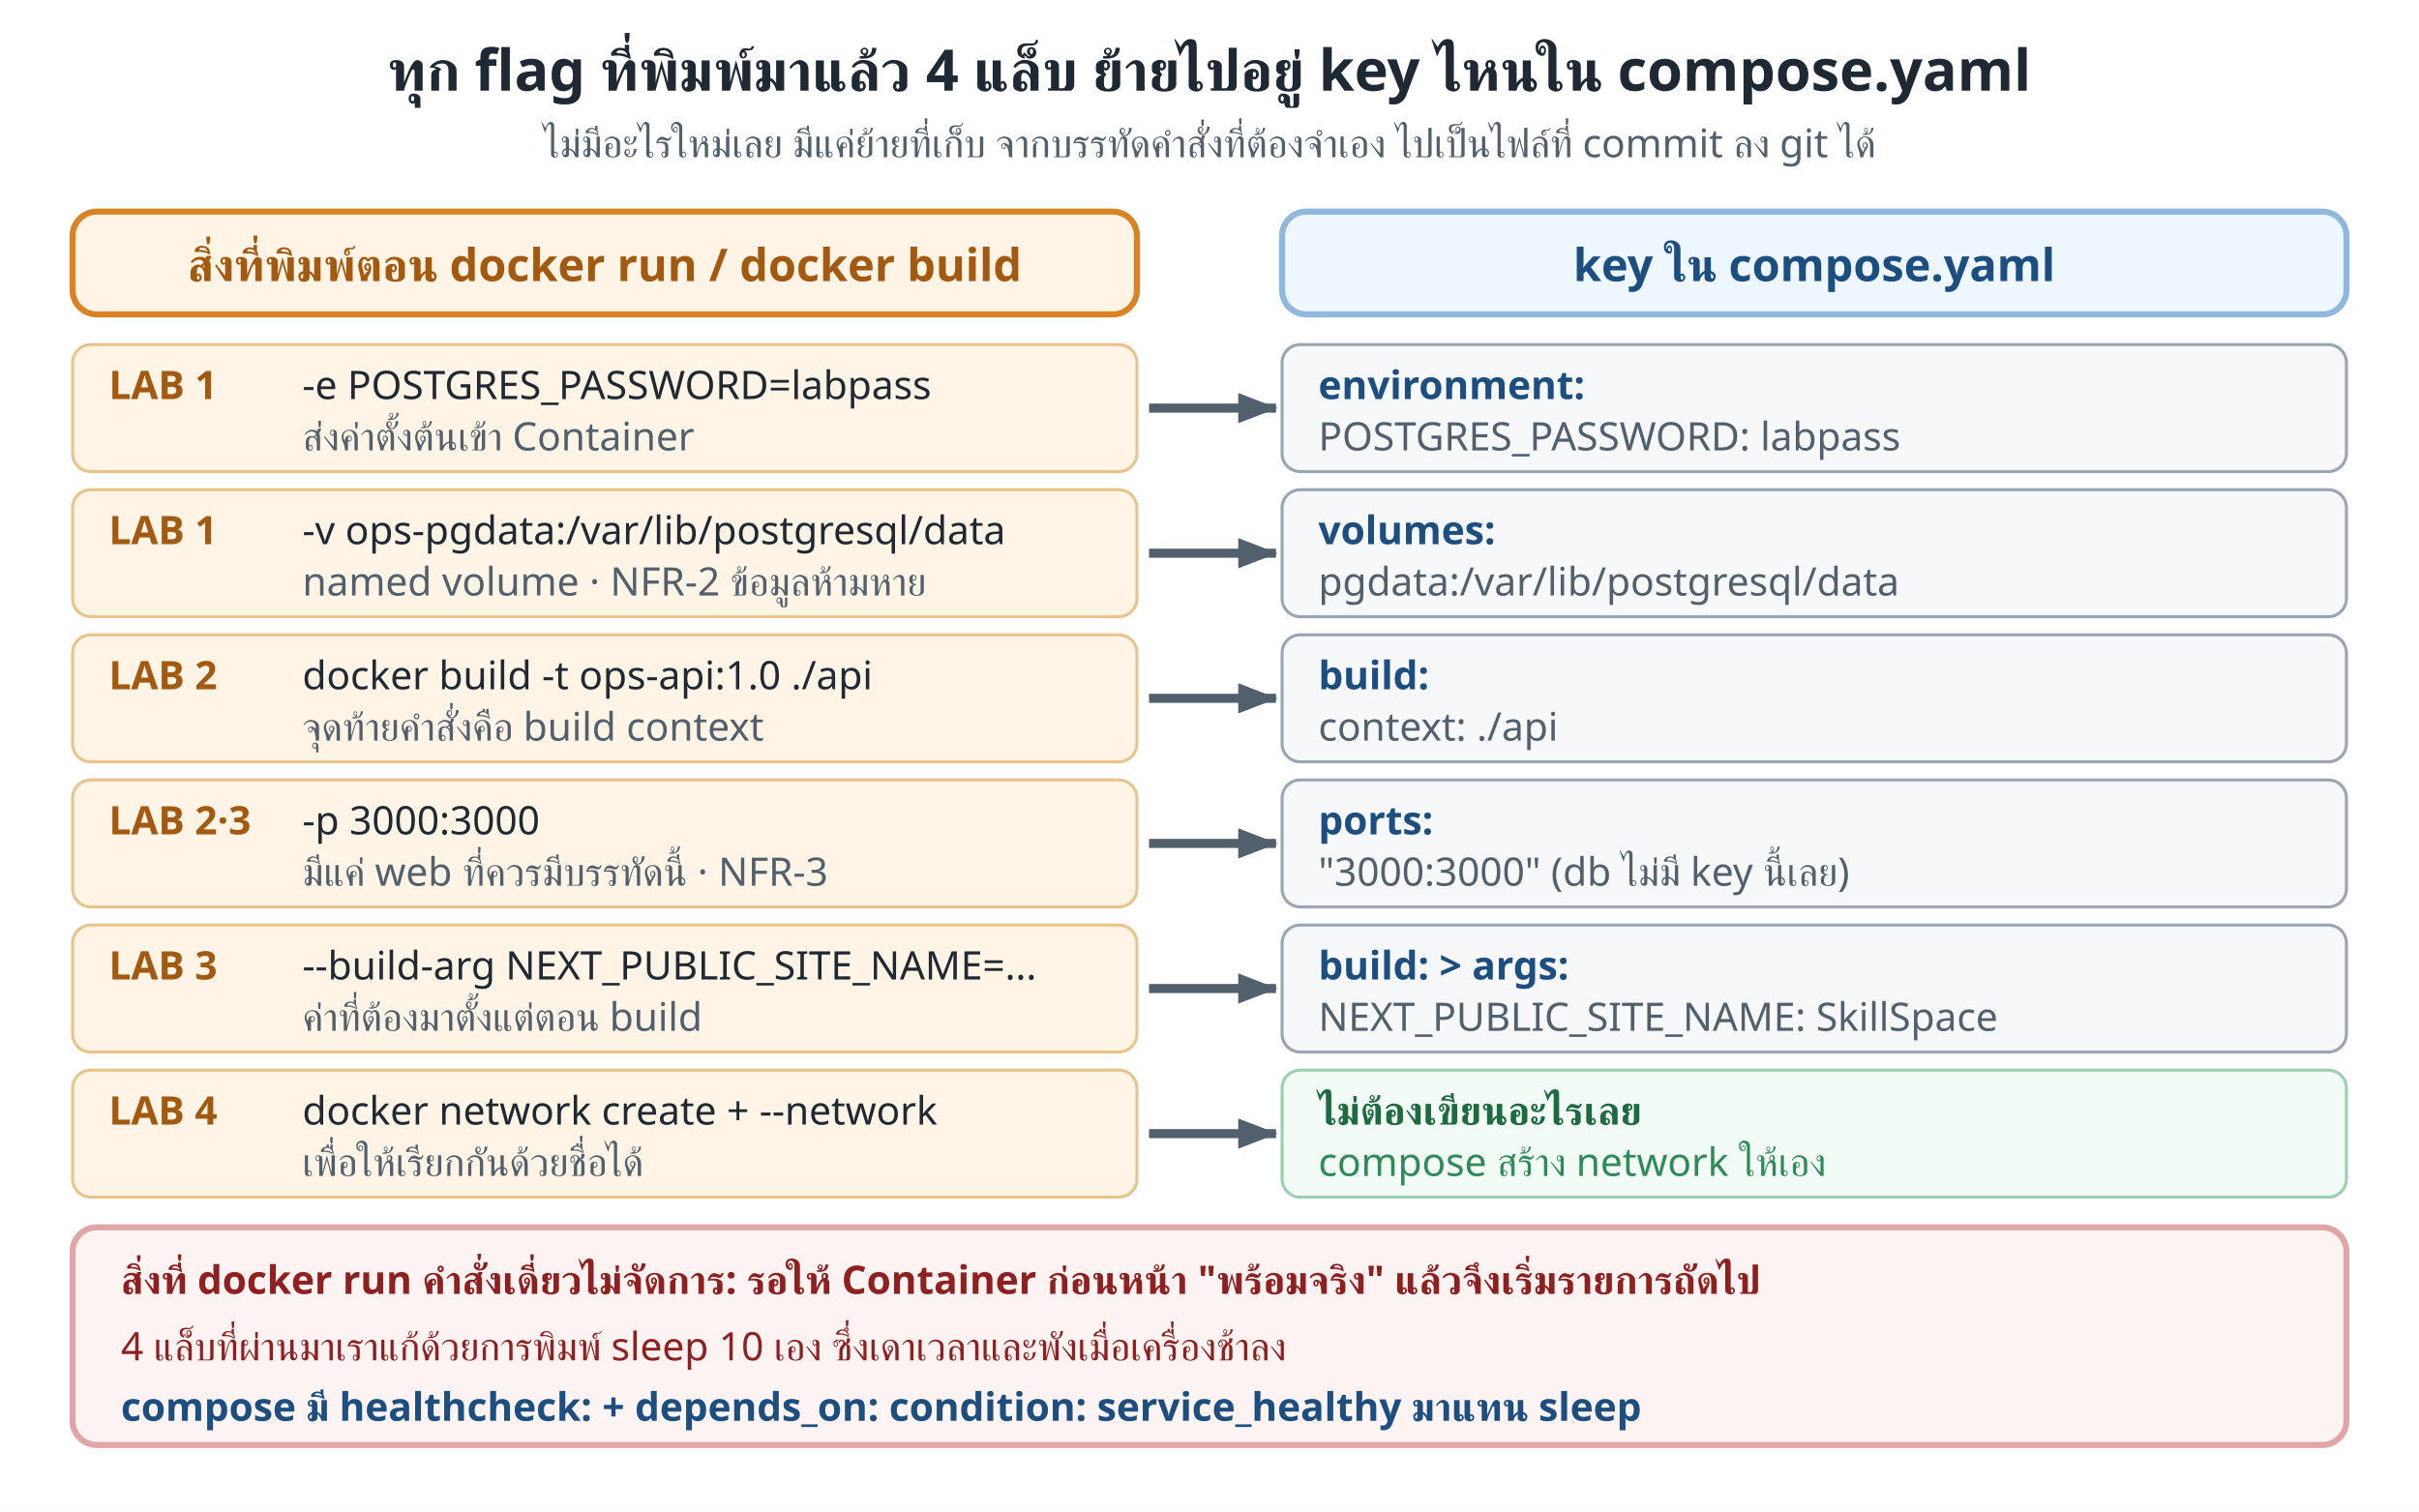
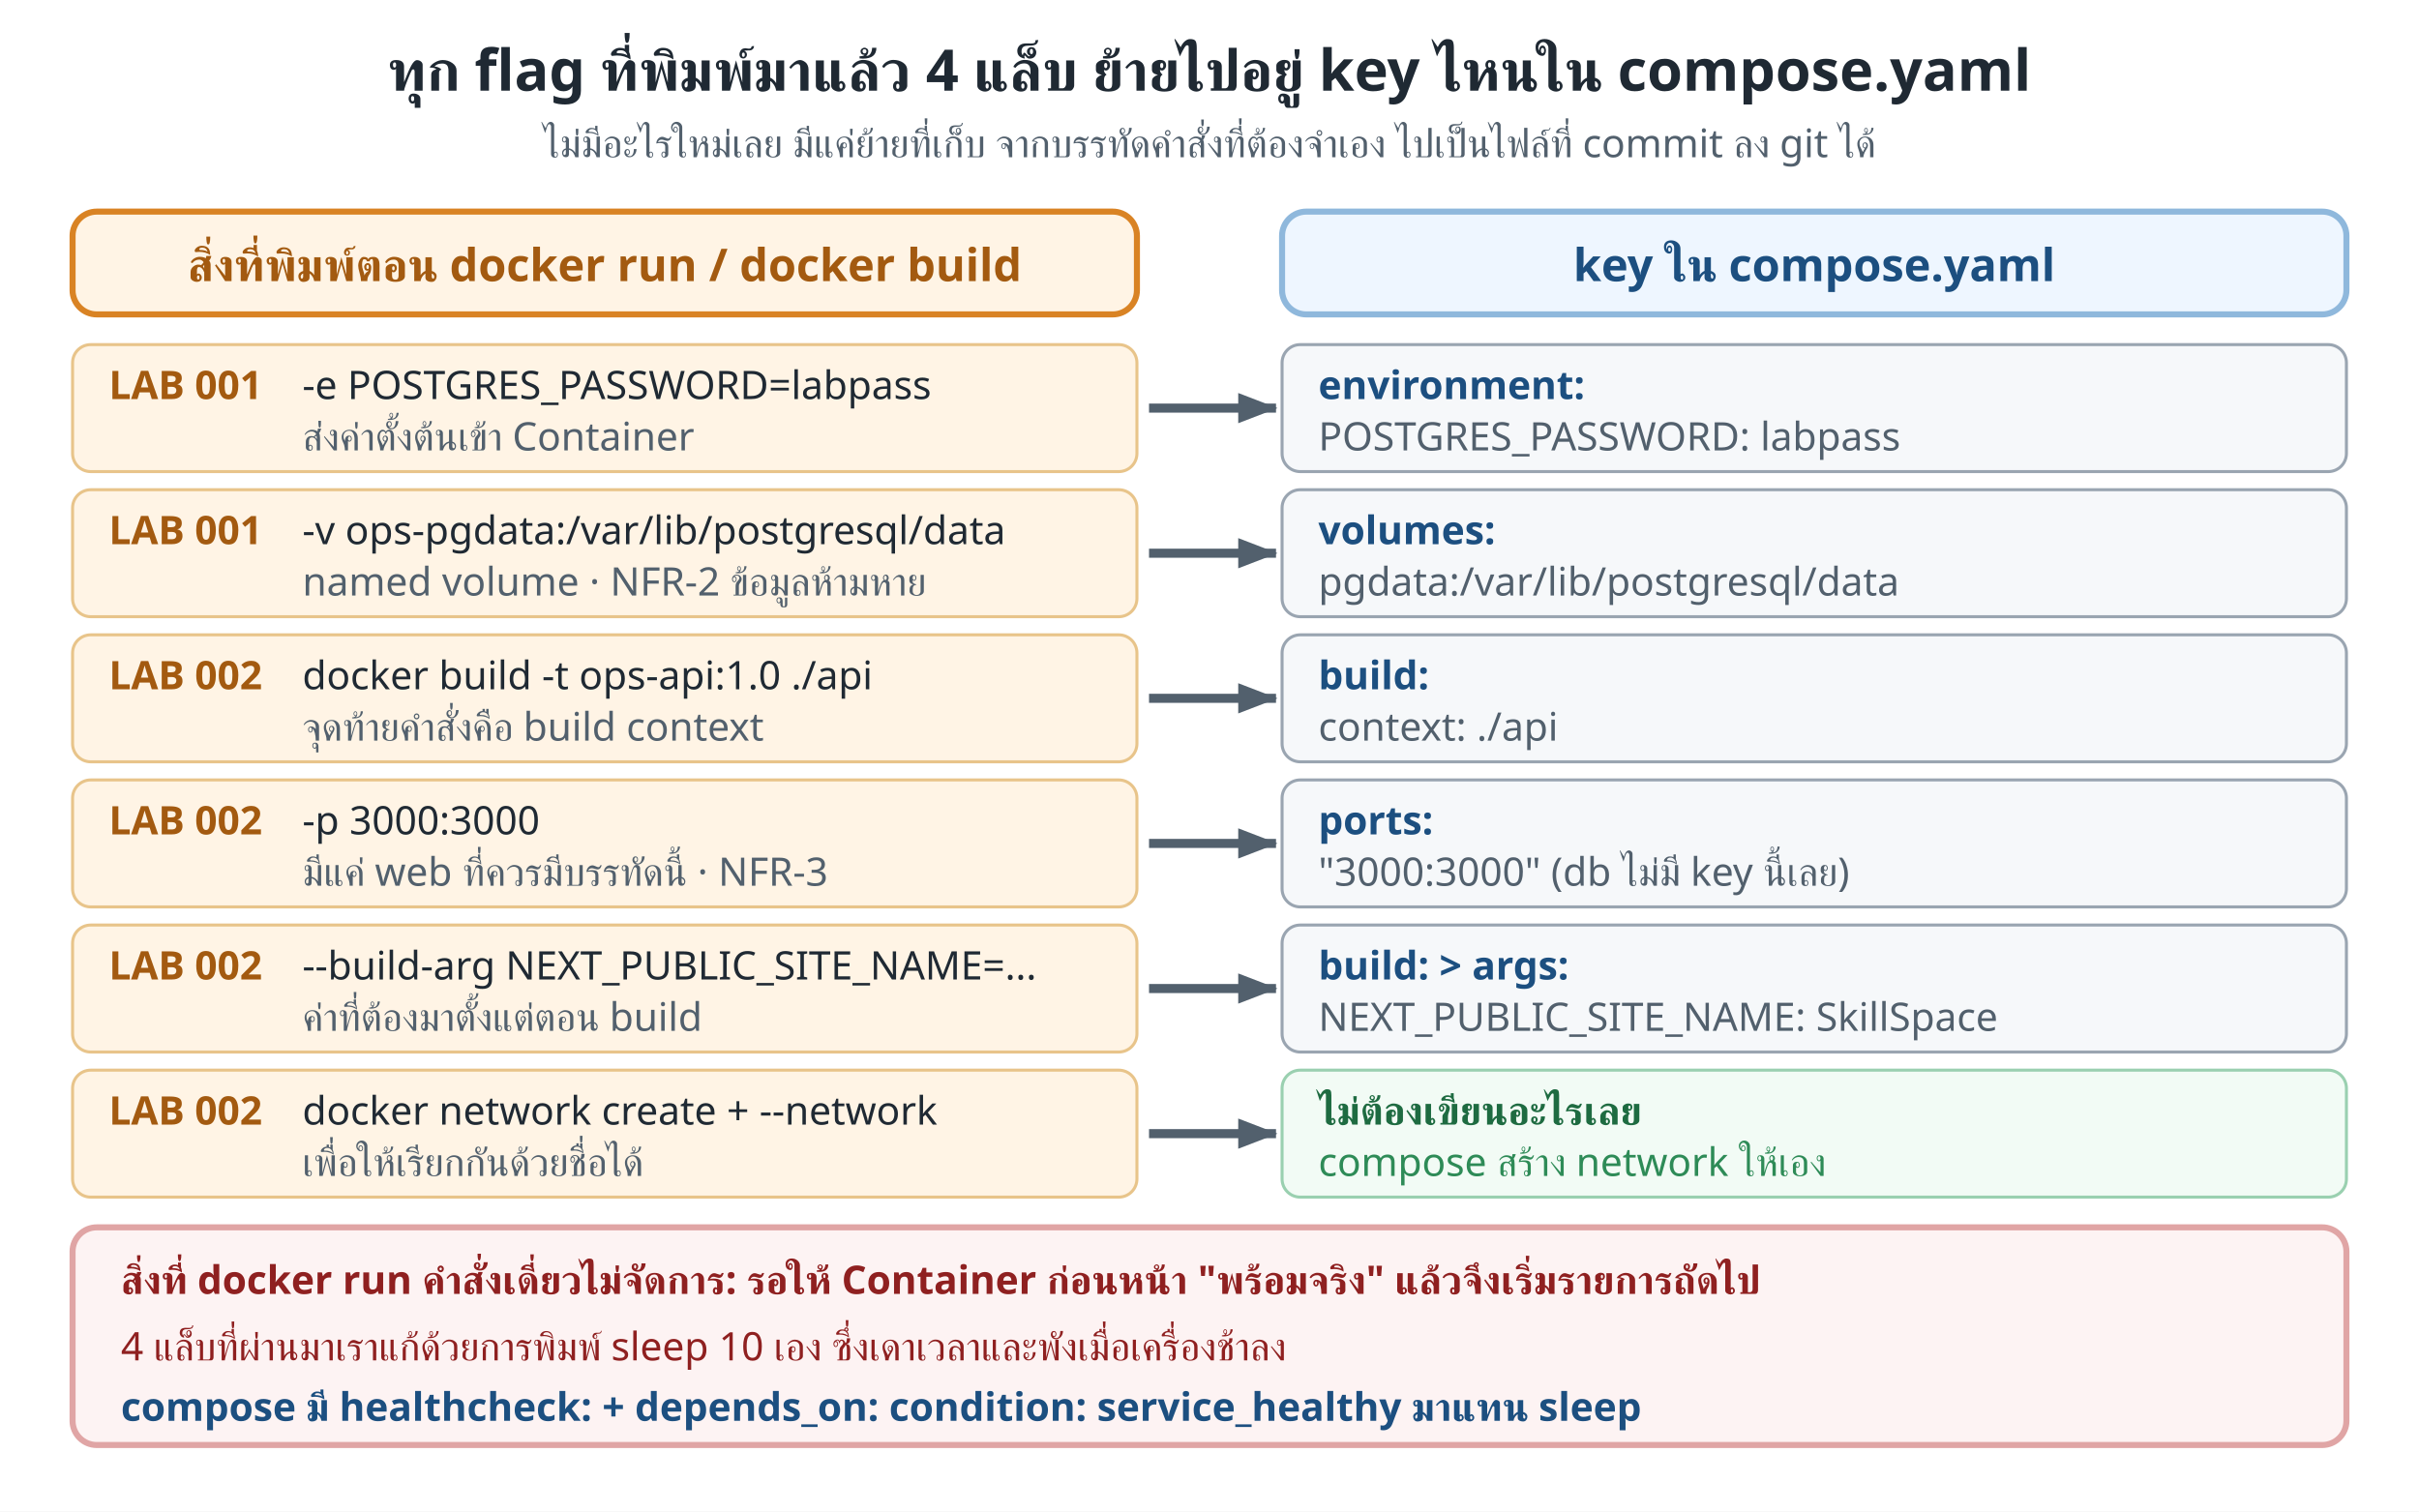
<svg xmlns="http://www.w3.org/2000/svg" viewBox="0 0 800 500" width="800" height="500" font-family="sans-serif">
  <rect x="0" y="0" width="800" height="500" fill="#ffffff" />
  <text x="400" y="30" text-anchor="middle" font-size="19" font-weight="bold" fill="#1f2933">ทุก flag ที่พิมพ์มาแล้ว 4 แล็บ ย้ายไปอยู่ key ไหนใน compose.yaml</text>
  <text x="400" y="52" text-anchor="middle" font-size="13" fill="#52606d">ไม่มีอะไรใหม่เลย มีแค่ย้ายที่เก็บ จากบรรทัดคำสั่งที่ต้องจำเอง ไปเป็นไฟล์ที่ commit ลง git ได้</text>
  <defs>
    <marker id="arr" markerUnits="userSpaceOnUse" markerWidth="13" markerHeight="10" refX="12.5" refY="5" orient="auto">
      <path d="M 0 0 L 13 5 L 0 10 z" fill="#52606d" />
    </marker>
  </defs>
  <rect x="24" y="70" width="352" height="34" rx="8" fill="#fff4e5" stroke="#d98324" stroke-width="2" />
  <text x="200" y="93" text-anchor="middle" font-size="15" font-weight="bold" fill="#a35a10">สิ่งที่พิมพ์ตอน docker run / docker build</text>
  <rect x="424" y="70" width="352" height="34" rx="8" fill="#eef6ff" stroke="#8fb8dc" stroke-width="2" />
  <text x="600" y="93" text-anchor="middle" font-size="15" font-weight="bold" fill="#1c4f80">key ใน compose.yaml</text>
  <g font-size="13">
    <rect x="24" y="114" width="352" height="42" rx="6" fill="#fff4e5" stroke="#e8c48a" />
-     <text x="36" y="132" fill="#a35a10" font-weight="bold">LAB 1</text>
+     <text x="36" y="132" fill="#a35a10" font-weight="bold">LAB 001</text>
    <text x="100" y="132" fill="#1f2933">-e POSTGRES_PASSWORD=labpass</text>
    <text x="100" y="149" fill="#52606d">ส่งค่าตั้งต้นเข้า Container</text>
    <path d="M 380 135 L 422 135" stroke="#52606d" stroke-width="3" marker-end="url(#arr)" />
    <rect x="424" y="114" width="352" height="42" rx="6" fill="#f6f8fa" stroke="#9aa5b1" />
    <text x="436" y="132" fill="#1c4f80" font-weight="bold">environment:</text>
    <text x="436" y="149" fill="#52606d">POSTGRES_PASSWORD: labpass</text>
    <rect x="24" y="162" width="352" height="42" rx="6" fill="#fff4e5" stroke="#e8c48a" />
-     <text x="36" y="180" fill="#a35a10" font-weight="bold">LAB 1</text>
+     <text x="36" y="180" fill="#a35a10" font-weight="bold">LAB 001</text>
    <text x="100" y="180" fill="#1f2933">-v ops-pgdata:/var/lib/postgresql/data</text>
    <text x="100" y="197" fill="#52606d">named volume · NFR-2 ข้อมูลห้ามหาย</text>
    <path d="M 380 183 L 422 183" stroke="#52606d" stroke-width="3" marker-end="url(#arr)" />
    <rect x="424" y="162" width="352" height="42" rx="6" fill="#f6f8fa" stroke="#9aa5b1" />
    <text x="436" y="180" fill="#1c4f80" font-weight="bold">volumes:</text>
    <text x="436" y="197" fill="#52606d">pgdata:/var/lib/postgresql/data</text>
    <rect x="24" y="210" width="352" height="42" rx="6" fill="#fff4e5" stroke="#e8c48a" />
-     <text x="36" y="228" fill="#a35a10" font-weight="bold">LAB 2</text>
+     <text x="36" y="228" fill="#a35a10" font-weight="bold">LAB 002</text>
    <text x="100" y="228" fill="#1f2933">docker build -t ops-api:1.0 ./api</text>
    <text x="100" y="245" fill="#52606d">จุดท้ายคำสั่งคือ build context</text>
    <path d="M 380 231 L 422 231" stroke="#52606d" stroke-width="3" marker-end="url(#arr)" />
    <rect x="424" y="210" width="352" height="42" rx="6" fill="#f6f8fa" stroke="#9aa5b1" />
    <text x="436" y="228" fill="#1c4f80" font-weight="bold">build:</text>
    <text x="436" y="245" fill="#52606d">context: ./api</text>
    <rect x="24" y="258" width="352" height="42" rx="6" fill="#fff4e5" stroke="#e8c48a" />
-     <text x="36" y="276" fill="#a35a10" font-weight="bold">LAB 2·3</text>
+     <text x="36" y="276" fill="#a35a10" font-weight="bold">LAB 002</text>
    <text x="100" y="276" fill="#1f2933">-p 3000:3000</text>
    <text x="100" y="293" fill="#52606d">มีแค่ web ที่ควรมีบรรทัดนี้ · NFR-3</text>
    <path d="M 380 279 L 422 279" stroke="#52606d" stroke-width="3" marker-end="url(#arr)" />
    <rect x="424" y="258" width="352" height="42" rx="6" fill="#f6f8fa" stroke="#9aa5b1" />
    <text x="436" y="276" fill="#1c4f80" font-weight="bold">ports:</text>
    <text x="436" y="293" fill="#52606d">"3000:3000"  (db ไม่มี key นี้เลย)</text>
    <rect x="24" y="306" width="352" height="42" rx="6" fill="#fff4e5" stroke="#e8c48a" />
-     <text x="36" y="324" fill="#a35a10" font-weight="bold">LAB 3</text>
+     <text x="36" y="324" fill="#a35a10" font-weight="bold">LAB 002</text>
    <text x="100" y="324" fill="#1f2933">--build-arg NEXT_PUBLIC_SITE_NAME=...</text>
    <text x="100" y="341" fill="#52606d">ค่าที่ต้องมาตั้งแต่ตอน build</text>
    <path d="M 380 327 L 422 327" stroke="#52606d" stroke-width="3" marker-end="url(#arr)" />
    <rect x="424" y="306" width="352" height="42" rx="6" fill="#f6f8fa" stroke="#9aa5b1" />
    <text x="436" y="324" fill="#1c4f80" font-weight="bold">build: &gt; args:</text>
    <text x="436" y="341" fill="#52606d">NEXT_PUBLIC_SITE_NAME: SkillSpace</text>
    <rect x="24" y="354" width="352" height="42" rx="6" fill="#fff4e5" stroke="#e8c48a" />
-     <text x="36" y="372" fill="#a35a10" font-weight="bold">LAB 4</text>
+     <text x="36" y="372" fill="#a35a10" font-weight="bold">LAB 002</text>
    <text x="100" y="372" fill="#1f2933">docker network create + --network</text>
    <text x="100" y="389" fill="#52606d">เพื่อให้เรียกกันด้วยชื่อได้</text>
    <path d="M 380 375 L 422 375" stroke="#52606d" stroke-width="3" marker-end="url(#arr)" />
    <rect x="424" y="354" width="352" height="42" rx="6" fill="#f2fbf5" stroke="#9ad0b0" />
    <text x="436" y="372" fill="#1e6b41" font-weight="bold">ไม่ต้องเขียนอะไรเลย</text>
    <text x="436" y="389" fill="#2e8b57">compose สร้าง network ให้เอง</text>
  </g>
  <rect x="24" y="406" width="752" height="72" rx="8" fill="#fdf3f3" stroke="#e0a5a5" stroke-width="2" />
  <text x="40" y="428" font-size="13" font-weight="bold" fill="#8f2020">สิ่งที่ docker run คำสั่งเดี่ยวไม่จัดการ: รอให้ Container ก่อนหน้า "พร้อมจริง" แล้วจึงเริ่มรายการถัดไป</text>
  <text x="40" y="450" font-size="13" fill="#8f2020">4 แล็บที่ผ่านมาเราแก้ด้วยการพิมพ์ sleep 10 เอง ซึ่งเดาเวลาและพังเมื่อเครื่องช้าลง</text>
  <text x="40" y="470" font-size="13" font-weight="bold" fill="#1c4f80">compose มี  healthcheck:  +  depends_on: condition: service_healthy  มาแทน sleep</text>
</svg>
